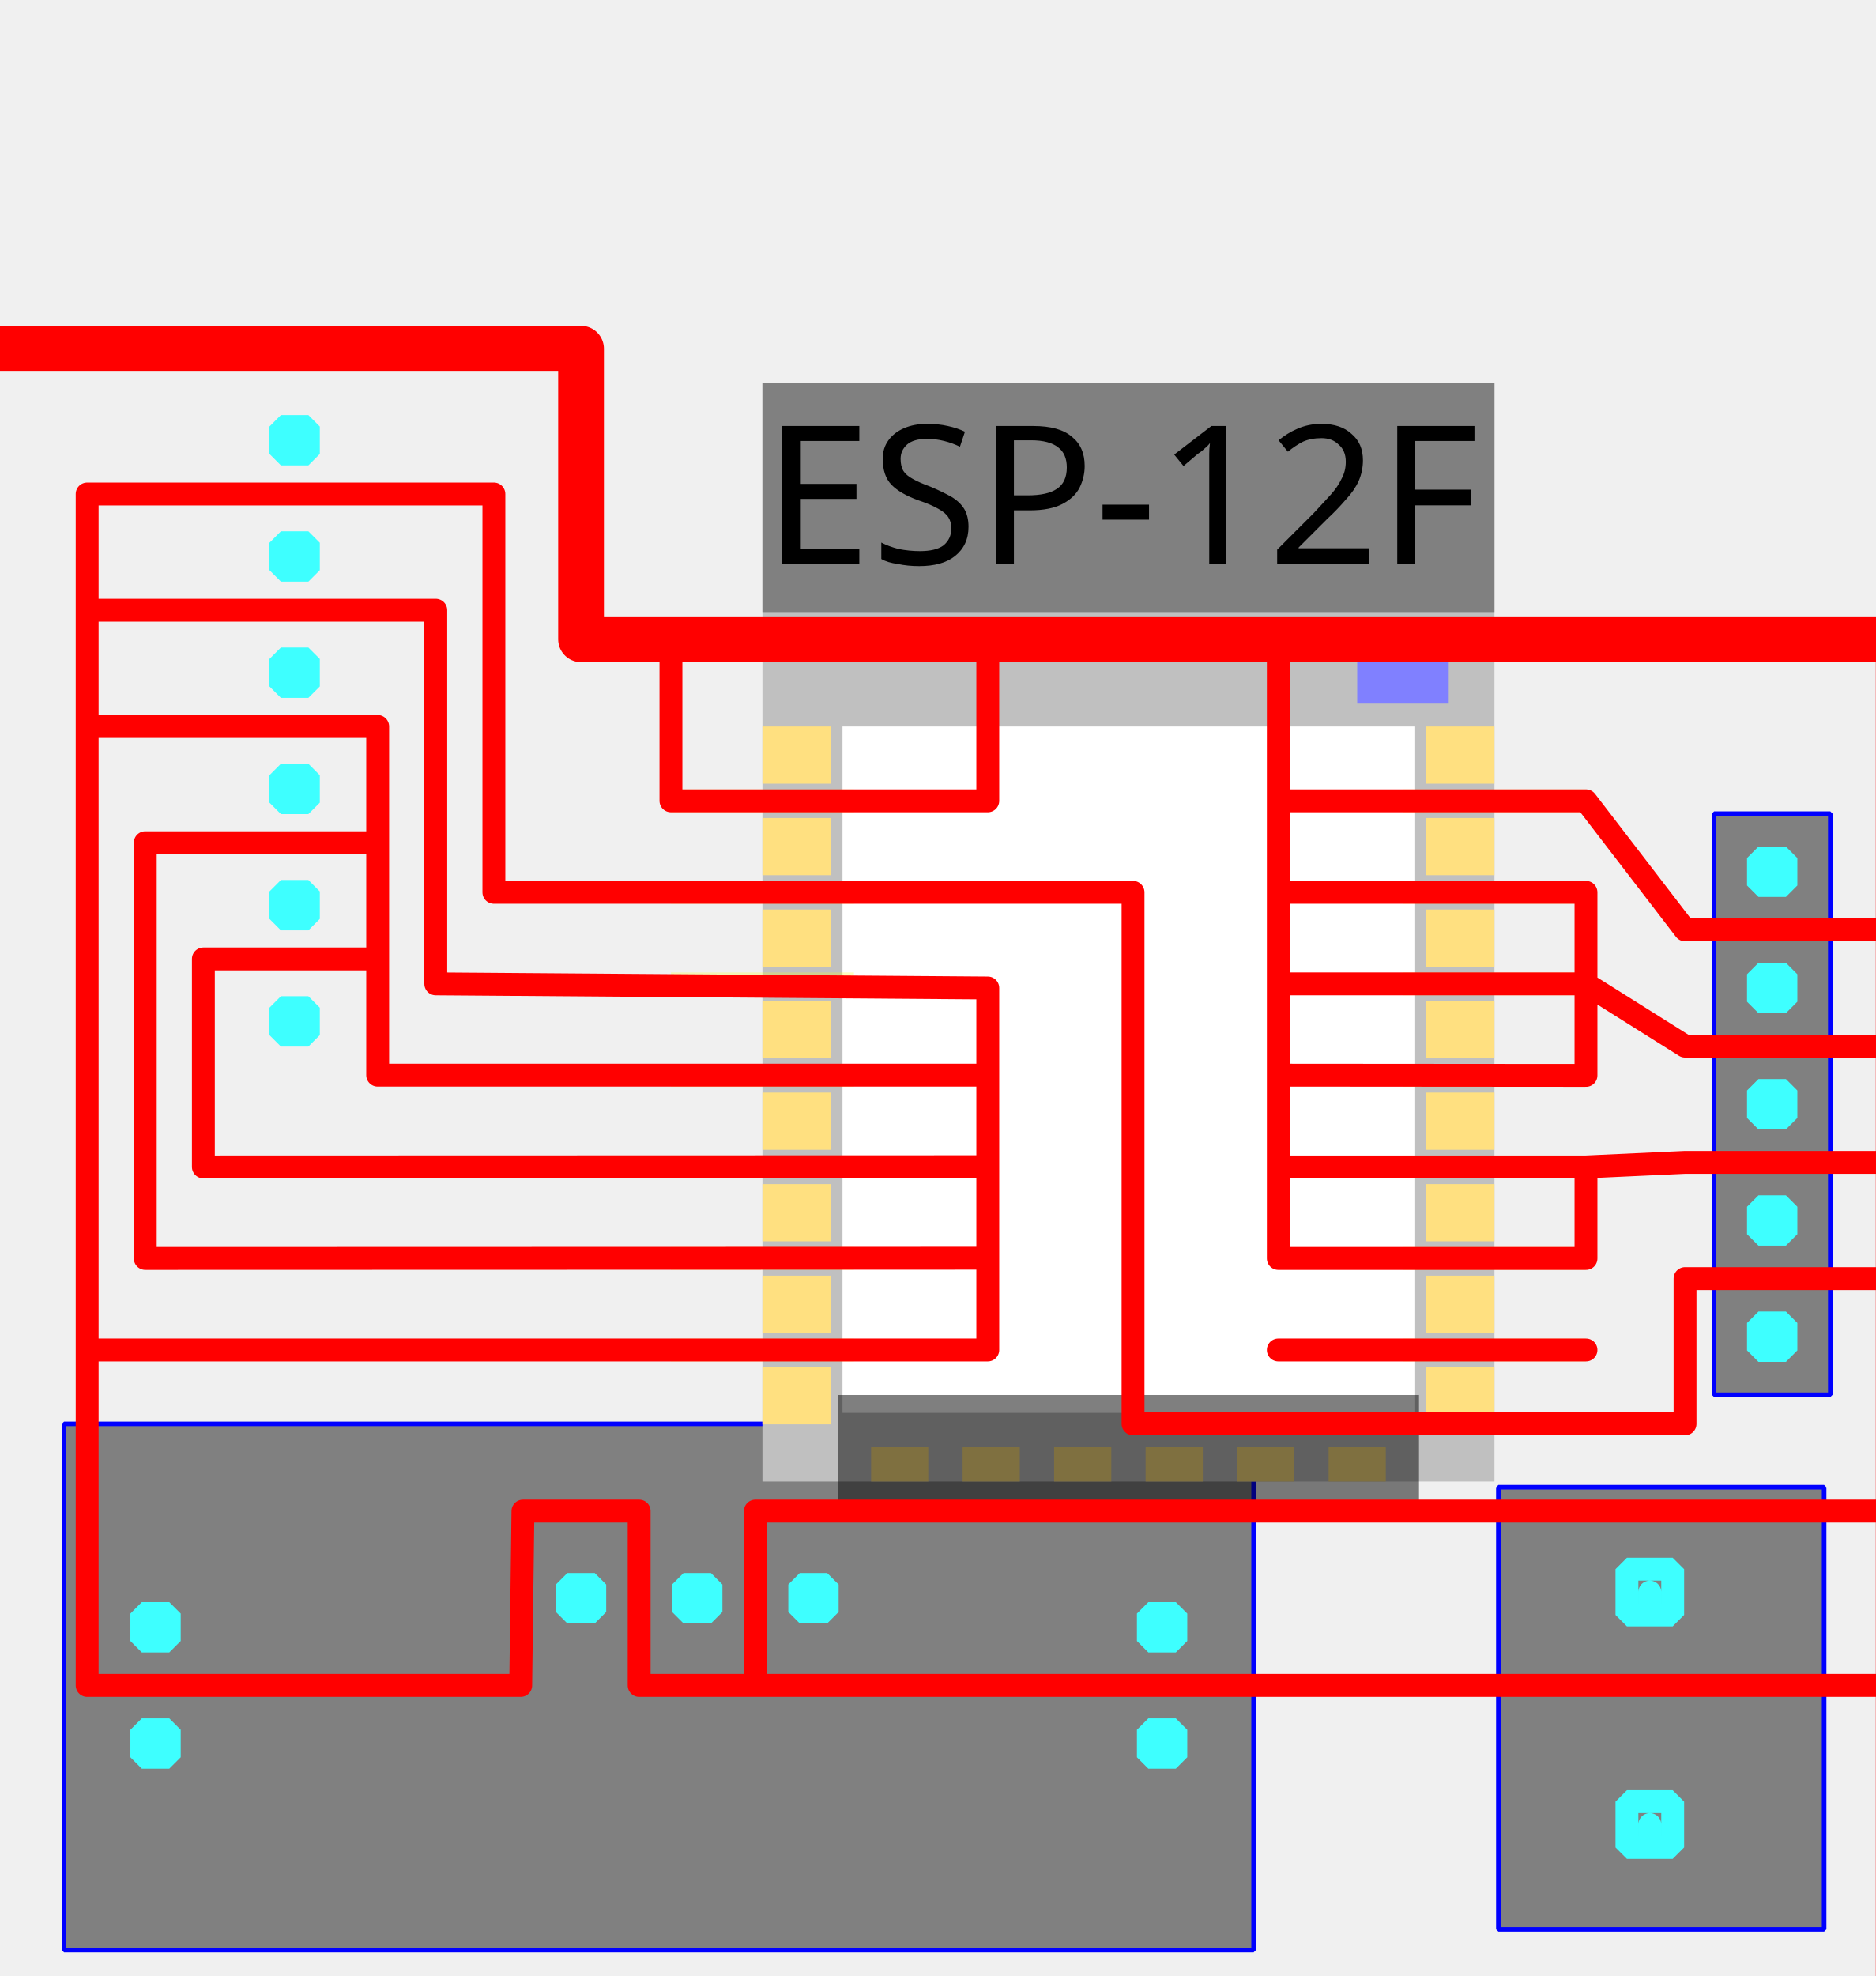
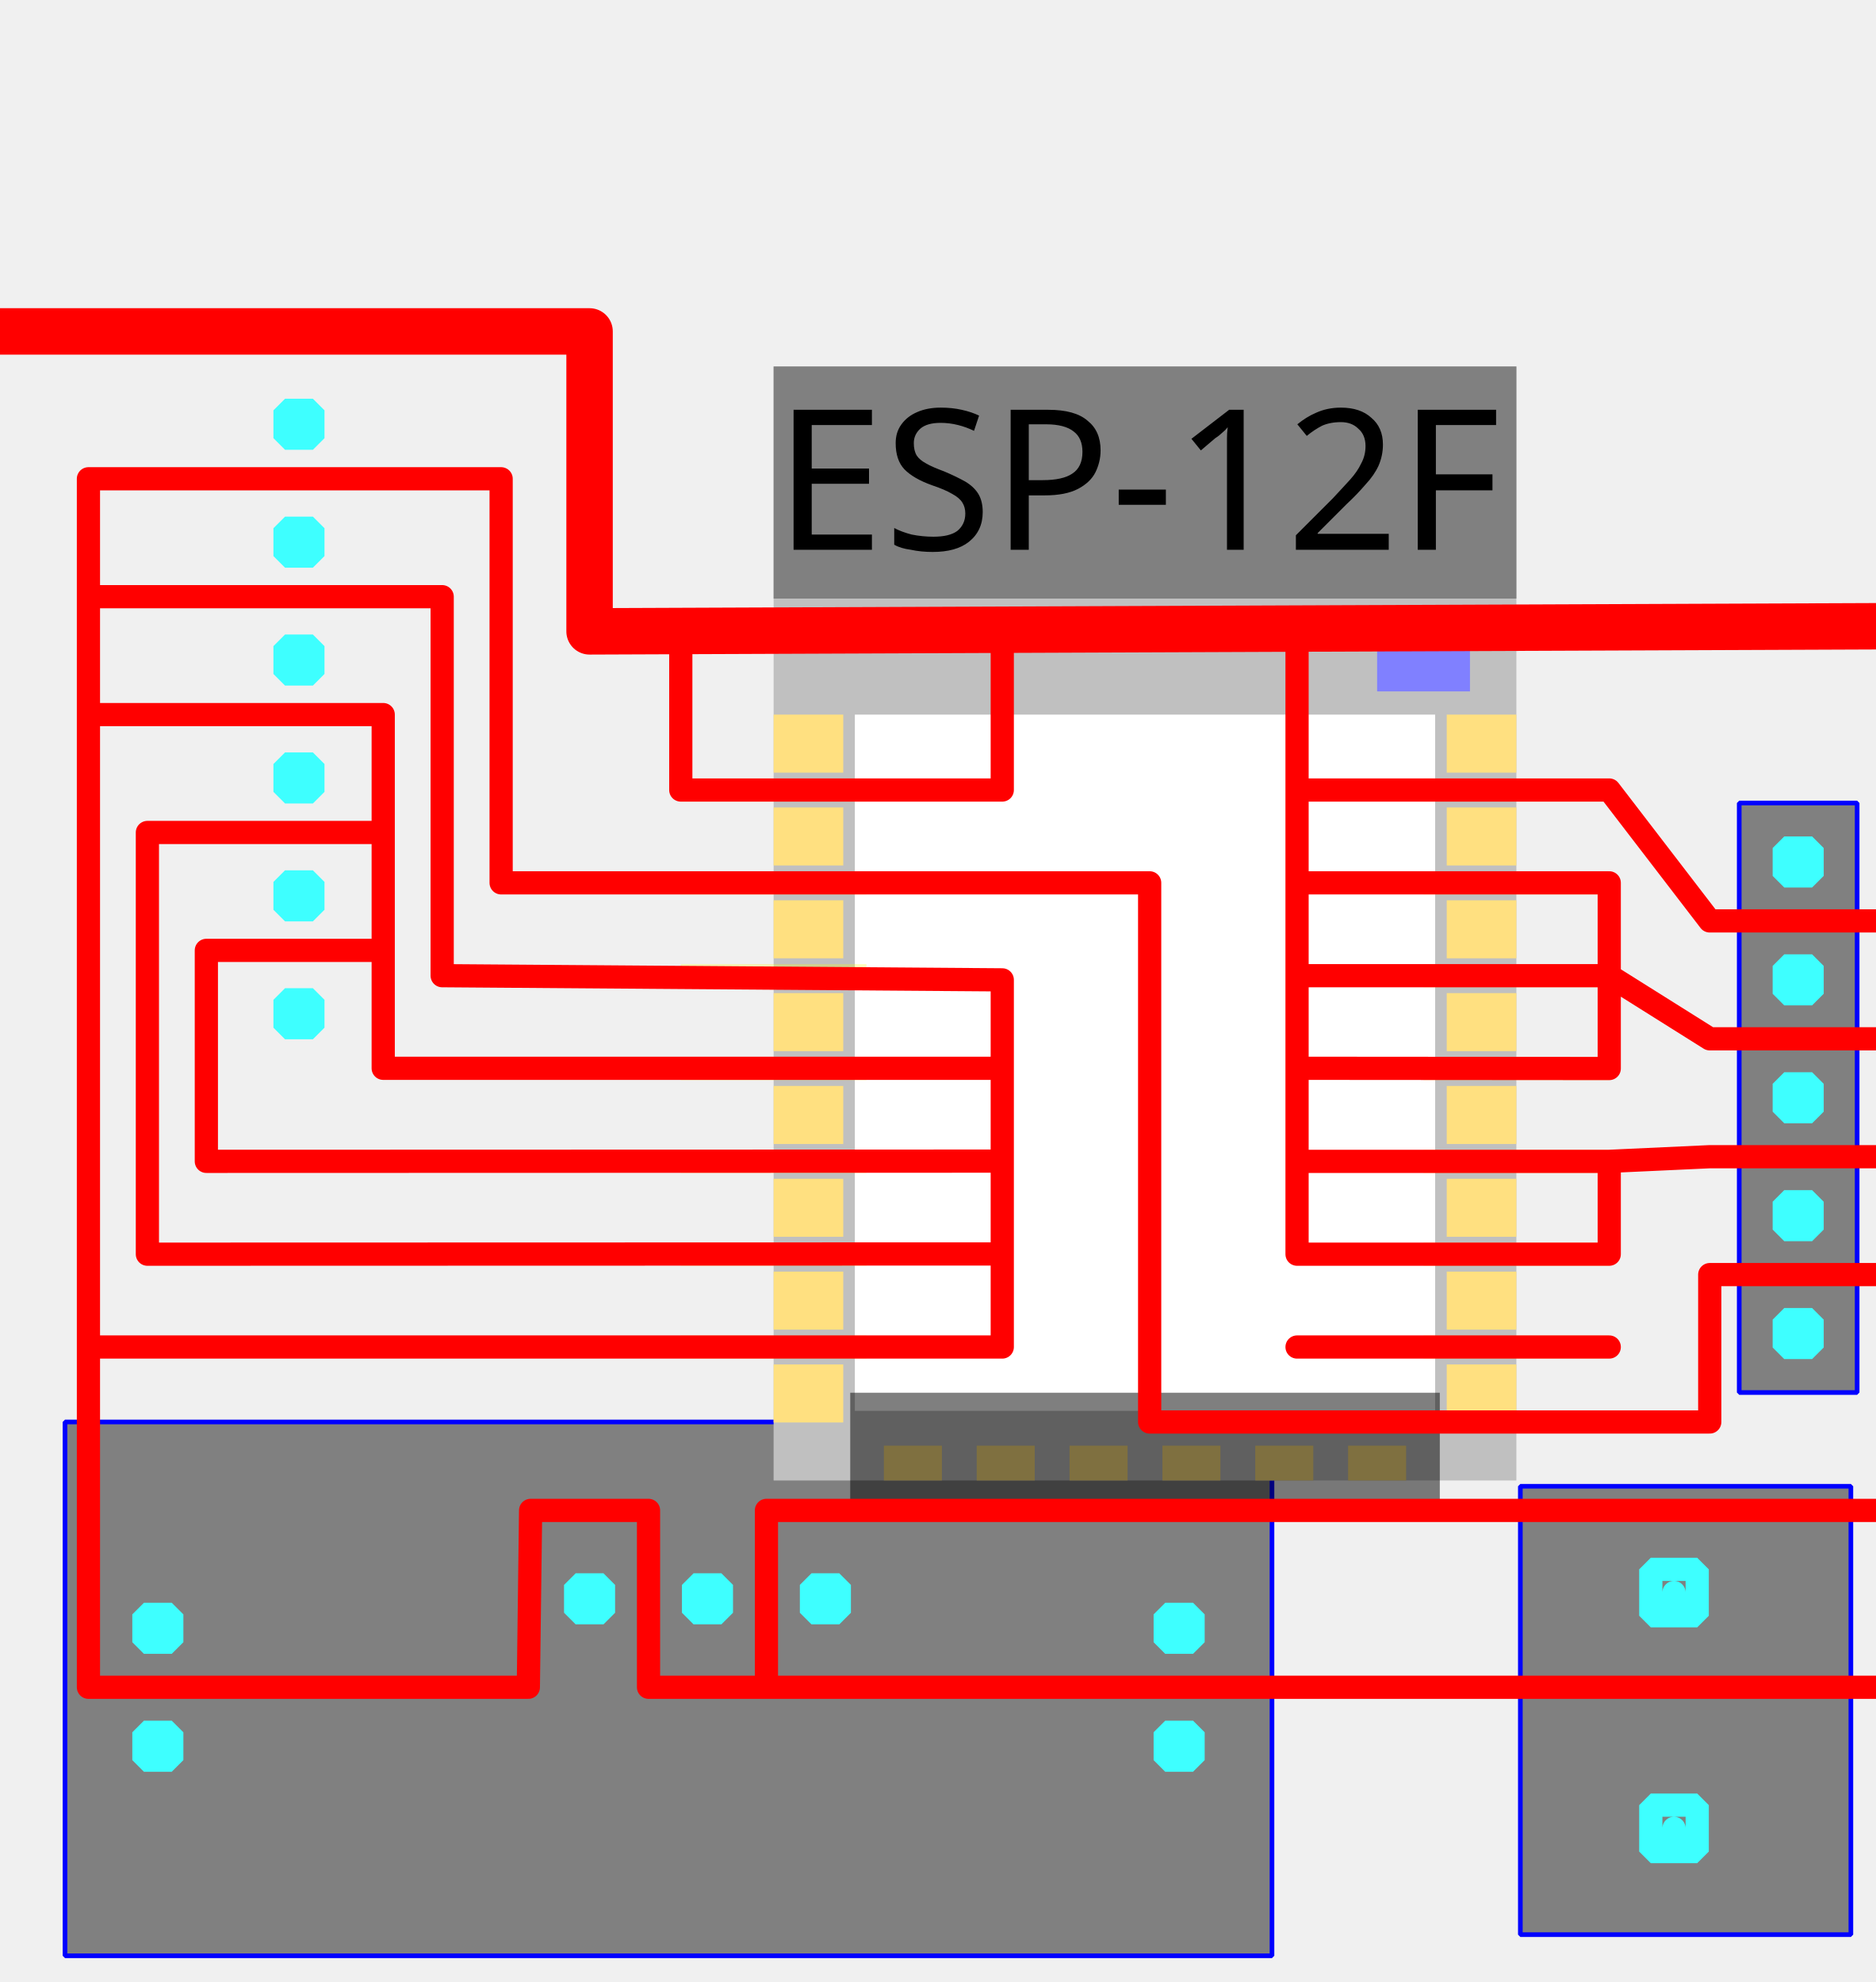
- <svg xmlns="http://www.w3.org/2000/svg" width="41mm" height="43.18mm" viewBox="0 0 41 43.18" version="1.1" id="svg926">
+ <svg xmlns="http://www.w3.org/2000/svg" width="40.4mm" height="42.7mm" viewBox="0 0 40.4 42.7" version="1.1" id="svg926">
  <defs id="defs920" />
-   <g id="layer6" style="display:inline" transform="translate(0,11.42999)">
+   <g id="layer6" style="display:inline" transform="translate(0,10.94999)">
    <rect style="display:inline;opacity:1;fill:#808080;fill-opacity:1;fill-rule:evenodd;stroke:#0000ff;stroke-width:0.1;stroke-linecap:round;stroke-linejoin:bevel;stroke-miterlimit:4;stroke-dasharray:none;stroke-dashoffset:0;stroke-opacity:1" id="rect1431" width="7.12" height="9.66" x="32.75" y="21.07" />
    <rect style="opacity:1;fill:#808080;fill-opacity:1;fill-rule:evenodd;stroke:#0000ff;stroke-width:0.1;stroke-linecap:round;stroke-linejoin:bevel;stroke-miterlimit:4;stroke-dasharray:none;stroke-dashoffset:0;stroke-opacity:1" id="rect1434" width="26" height="11.5" x="-27.4" y="-31.185" transform="scale(-1)" />
    <rect style="display:inline;opacity:1;fill:#808080;fill-opacity:1;fill-rule:evenodd;stroke:#0000ff;stroke-width:0.1;stroke-linecap:round;stroke-linejoin:bevel;stroke-miterlimit:4;stroke-dasharray:none;stroke-dashoffset:0;stroke-opacity:1" id="rect1436" width="2.54" height="12.7" x="37.465" y="6.35" />
    <g id="g951" transform="translate(0.73,8.989962)">
      <g id="layer1-93" transform="translate(-6.006411,-101.1035)">
        <rect style="opacity:1;fill:#c0c0c0;fill-opacity:1;fill-rule:evenodd;stroke:none;stroke-width:0.117;stroke-linecap:round;stroke-linejoin:round;stroke-miterlimit:4;stroke-dasharray:none;stroke-dashoffset:0;stroke-opacity:1" id="rect817" width="16" height="24" x="21.941" y="89.059" />
        <rect style="opacity:1;fill:#ffffff;fill-opacity:1;fill-rule:evenodd;stroke:none;stroke-width:0.102;stroke-linecap:round;stroke-linejoin:round;stroke-miterlimit:4;stroke-dasharray:none;stroke-dashoffset:0;stroke-opacity:1" id="rect819" width="12.5" height="15" x="23.691" y="96.559" />
        <rect style="opacity:1;fill:#808080;fill-opacity:1;fill-rule:evenodd;stroke:none;stroke-width:0.1;stroke-linecap:round;stroke-linejoin:round;stroke-miterlimit:4;stroke-dasharray:none;stroke-dashoffset:0;stroke-opacity:1" id="rect821" width="16" height="5" x="21.941" y="89.059" />
        <text xml:space="preserve" style="font-style:normal;font-variant:normal;font-weight:normal;font-stretch:normal;font-size:4.233px;line-height:125%;font-family:Raleway;-inkscape-font-specification:'Raleway, Normal';font-variant-ligatures:normal;font-variant-caps:normal;font-variant-numeric:normal;font-feature-settings:normal;text-align:start;letter-spacing:0px;word-spacing:0px;writing-mode:lr-tb;text-anchor:start;fill:#000000;fill-opacity:1;stroke:none;stroke-width:0.265px;stroke-linecap:butt;stroke-linejoin:miter;stroke-opacity:1" x="21.964" y="93.01" id="text825">
          <tspan id="tspan823" x="21.964" y="93.01" style="stroke-width:0.265px">ESP-12F</tspan>
        </text>
        <g id="g953" transform="translate(-2,-1.4530335e-6)">
          <rect transform="scale(1,-1)" y="-111.809" x="23.941" height="1.25" width="1.5" id="rect830" style="opacity:1;fill:#ffe080;fill-opacity:1;fill-rule:evenodd;stroke:none;stroke-width:0.062;stroke-linecap:round;stroke-linejoin:round;stroke-miterlimit:4;stroke-dasharray:none;stroke-dashoffset:0;stroke-opacity:1" />
          <rect style="opacity:1;fill:#ffe080;fill-opacity:1;fill-rule:evenodd;stroke:none;stroke-width:0.062;stroke-linecap:round;stroke-linejoin:round;stroke-miterlimit:4;stroke-dasharray:none;stroke-dashoffset:0;stroke-opacity:1" id="rect832" width="1.5" height="1.25" x="23.941" y="-109.809" transform="scale(1,-1)" />
          <rect style="opacity:1;fill:#ffe080;fill-opacity:1;fill-rule:evenodd;stroke:none;stroke-width:0.062;stroke-linecap:round;stroke-linejoin:round;stroke-miterlimit:4;stroke-dasharray:none;stroke-dashoffset:0;stroke-opacity:1" id="rect834" width="1.5" height="1.25" x="23.941" y="-107.809" transform="scale(1,-1)" />
          <rect transform="scale(1,-1)" y="-105.809" x="23.941" height="1.25" width="1.5" id="rect836" style="opacity:1;fill:#ffe080;fill-opacity:1;fill-rule:evenodd;stroke:none;stroke-width:0.062;stroke-linecap:round;stroke-linejoin:round;stroke-miterlimit:4;stroke-dasharray:none;stroke-dashoffset:0;stroke-opacity:1" />
          <rect style="opacity:1;fill:#ffe080;fill-opacity:1;fill-rule:evenodd;stroke:none;stroke-width:0.062;stroke-linecap:round;stroke-linejoin:round;stroke-miterlimit:4;stroke-dasharray:none;stroke-dashoffset:0;stroke-opacity:1" id="rect838" width="1.5" height="1.25" x="23.941" y="-103.809" transform="scale(1,-1)" />
          <rect transform="scale(1,-1)" y="-101.809" x="23.941" height="1.25" width="1.5" id="rect840" style="opacity:1;fill:#ffe080;fill-opacity:1;fill-rule:evenodd;stroke:none;stroke-width:0.062;stroke-linecap:round;stroke-linejoin:round;stroke-miterlimit:4;stroke-dasharray:none;stroke-dashoffset:0;stroke-opacity:1" />
          <rect transform="scale(1,-1)" y="-99.809" x="23.941" height="1.25" width="1.5" id="rect842" style="opacity:1;fill:#ffe080;fill-opacity:1;fill-rule:evenodd;stroke:none;stroke-width:0.062;stroke-linecap:round;stroke-linejoin:round;stroke-miterlimit:4;stroke-dasharray:none;stroke-dashoffset:0;stroke-opacity:1" />
          <rect style="opacity:1;fill:#ffe080;fill-opacity:1;fill-rule:evenodd;stroke:none;stroke-width:0.062;stroke-linecap:round;stroke-linejoin:round;stroke-miterlimit:4;stroke-dasharray:none;stroke-dashoffset:0;stroke-opacity:1" id="rect844" width="1.5" height="1.25" x="23.941" y="-97.809" transform="scale(1,-1)" />
        </g>
        <g id="g963" transform="translate(-2,-1.4530335e-6)">
          <rect style="opacity:1;fill:#ffe080;fill-opacity:1;fill-rule:evenodd;stroke:none;stroke-width:0.062;stroke-linecap:round;stroke-linejoin:round;stroke-miterlimit:4;stroke-dasharray:none;stroke-dashoffset:0;stroke-opacity:1" id="rect846" width="1.5" height="1.25" x="38.441" y="-111.809" transform="scale(1,-1)" />
          <rect transform="scale(1,-1)" y="-109.809" x="38.441" height="1.25" width="1.5" id="rect848" style="opacity:1;fill:#ffe080;fill-opacity:1;fill-rule:evenodd;stroke:none;stroke-width:0.062;stroke-linecap:round;stroke-linejoin:round;stroke-miterlimit:4;stroke-dasharray:none;stroke-dashoffset:0;stroke-opacity:1" />
          <rect transform="scale(1,-1)" y="-107.809" x="38.441" height="1.25" width="1.5" id="rect850" style="opacity:1;fill:#ffe080;fill-opacity:1;fill-rule:evenodd;stroke:none;stroke-width:0.062;stroke-linecap:round;stroke-linejoin:round;stroke-miterlimit:4;stroke-dasharray:none;stroke-dashoffset:0;stroke-opacity:1" />
          <rect style="opacity:1;fill:#ffe080;fill-opacity:1;fill-rule:evenodd;stroke:none;stroke-width:0.062;stroke-linecap:round;stroke-linejoin:round;stroke-miterlimit:4;stroke-dasharray:none;stroke-dashoffset:0;stroke-opacity:1" id="rect852" width="1.5" height="1.25" x="38.441" y="-105.809" transform="scale(1,-1)" />
          <rect transform="scale(1,-1)" y="-103.809" x="38.441" height="1.25" width="1.5" id="rect854" style="opacity:1;fill:#ffe080;fill-opacity:1;fill-rule:evenodd;stroke:none;stroke-width:0.062;stroke-linecap:round;stroke-linejoin:round;stroke-miterlimit:4;stroke-dasharray:none;stroke-dashoffset:0;stroke-opacity:1" />
          <rect style="opacity:1;fill:#ffe080;fill-opacity:1;fill-rule:evenodd;stroke:none;stroke-width:0.062;stroke-linecap:round;stroke-linejoin:round;stroke-miterlimit:4;stroke-dasharray:none;stroke-dashoffset:0;stroke-opacity:1" id="rect856" width="1.5" height="1.25" x="38.441" y="-101.809" transform="scale(1,-1)" />
          <rect style="opacity:1;fill:#ffe080;fill-opacity:1;fill-rule:evenodd;stroke:none;stroke-width:0.062;stroke-linecap:round;stroke-linejoin:round;stroke-miterlimit:4;stroke-dasharray:none;stroke-dashoffset:0;stroke-opacity:1" id="rect858" width="1.5" height="1.25" x="38.441" y="-99.809" transform="scale(1,-1)" />
          <rect transform="scale(1,-1)" y="-97.809" x="38.441" height="1.25" width="1.5" id="rect860" style="opacity:1;fill:#ffe080;fill-opacity:1;fill-rule:evenodd;stroke:none;stroke-width:0.062;stroke-linecap:round;stroke-linejoin:round;stroke-miterlimit:4;stroke-dasharray:none;stroke-dashoffset:0;stroke-opacity:1" />
        </g>
        <rect style="opacity:1;fill:#8080ff;fill-opacity:1;fill-rule:evenodd;stroke:none;stroke-width:0.1;stroke-linecap:round;stroke-linejoin:round;stroke-miterlimit:4;stroke-dasharray:none;stroke-dashoffset:0;stroke-opacity:1" id="rect862" width="2" height="1" x="34.941" y="95.059" />
        <g id="g997" transform="translate(-2,-1.4530335e-6)">
          <rect transform="scale(1,-1)" y="-113.059" x="26.316" height="0.75" width="1.25" id="rect869" style="opacity:1;fill:#ffe080;fill-opacity:1;fill-rule:evenodd;stroke:none;stroke-width:0.062;stroke-linecap:round;stroke-linejoin:round;stroke-miterlimit:4;stroke-dasharray:none;stroke-dashoffset:0;stroke-opacity:1" />
          <rect style="opacity:1;fill:#ffe080;fill-opacity:1;fill-rule:evenodd;stroke:none;stroke-width:0.062;stroke-linecap:round;stroke-linejoin:round;stroke-miterlimit:4;stroke-dasharray:none;stroke-dashoffset:0;stroke-opacity:1" id="rect871" width="1.25" height="0.75" x="28.316" y="-113.059" transform="scale(1,-1)" />
          <rect transform="scale(1,-1)" y="-113.059" x="30.316" height="0.75" width="1.25" id="rect873" style="opacity:1;fill:#ffe080;fill-opacity:1;fill-rule:evenodd;stroke:none;stroke-width:0.062;stroke-linecap:round;stroke-linejoin:round;stroke-miterlimit:4;stroke-dasharray:none;stroke-dashoffset:0;stroke-opacity:1" />
          <rect style="opacity:1;fill:#ffe080;fill-opacity:1;fill-rule:evenodd;stroke:none;stroke-width:0.062;stroke-linecap:round;stroke-linejoin:round;stroke-miterlimit:4;stroke-dasharray:none;stroke-dashoffset:0;stroke-opacity:1" id="rect875" width="1.25" height="0.75" x="32.316" y="-113.059" transform="scale(1,-1)" />
          <rect transform="scale(1,-1)" y="-113.059" x="34.316" height="0.75" width="1.25" id="rect877" style="opacity:1;fill:#ffe080;fill-opacity:1;fill-rule:evenodd;stroke:none;stroke-width:0.062;stroke-linecap:round;stroke-linejoin:round;stroke-miterlimit:4;stroke-dasharray:none;stroke-dashoffset:0;stroke-opacity:1" />
          <rect style="opacity:1;fill:#ffe080;fill-opacity:1;fill-rule:evenodd;stroke:none;stroke-width:0.062;stroke-linecap:round;stroke-linejoin:round;stroke-miterlimit:4;stroke-dasharray:none;stroke-dashoffset:0;stroke-opacity:1" id="rect879" width="1.25" height="0.75" x="36.316" y="-113.059" transform="scale(1,-1)" />
        </g>
        <g id="g1225">
          <path id="path871" d="m 19.941,98.184 h 2.75 1.25" style="opacity:1;fill:none;fill-opacity:1;fill-rule:evenodd;stroke:#ffff00;stroke-width:0.5;stroke-linecap:butt;stroke-linejoin:round;stroke-miterlimit:4;stroke-dasharray:none;stroke-dashoffset:0;stroke-opacity:0.251" />
          <path id="path873" d="m 19.941,100.184 h 2.75 1.25" style="opacity:1;fill:none;fill-opacity:1;fill-rule:evenodd;stroke:#ffff00;stroke-width:0.5;stroke-linecap:butt;stroke-linejoin:round;stroke-miterlimit:4;stroke-dasharray:none;stroke-dashoffset:0;stroke-opacity:0.251" />
          <path style="opacity:1;fill:none;fill-opacity:1;fill-rule:evenodd;stroke:#ffff00;stroke-width:0.5;stroke-linecap:butt;stroke-linejoin:round;stroke-miterlimit:4;stroke-dasharray:none;stroke-dashoffset:0;stroke-opacity:0.251" d="m 19.941,102.184 h 2.75 1.25" id="path875" />
          <path id="path877" d="m 19.941,104.184 h 2.75 1.25" style="opacity:1;fill:none;fill-opacity:1;fill-rule:evenodd;stroke:#ffff00;stroke-width:0.5;stroke-linecap:butt;stroke-linejoin:round;stroke-miterlimit:4;stroke-dasharray:none;stroke-dashoffset:0;stroke-opacity:0.251" />
          <path style="opacity:1;fill:none;fill-opacity:1;fill-rule:evenodd;stroke:#ffff00;stroke-width:0.5;stroke-linecap:butt;stroke-linejoin:round;stroke-miterlimit:4;stroke-dasharray:none;stroke-dashoffset:0;stroke-opacity:0.251" d="m 19.941,106.184 h 2.75 1.25" id="path879" />
          <path style="opacity:1;fill:none;fill-opacity:1;fill-rule:evenodd;stroke:#ffff00;stroke-width:0.5;stroke-linecap:butt;stroke-linejoin:round;stroke-miterlimit:4;stroke-dasharray:none;stroke-dashoffset:0;stroke-opacity:0.251" d="m 19.941,108.184 h 2.75 1.25" id="path881" />
          <path id="path883" d="m 19.941,110.184 h 2.75 1.25" style="opacity:1;fill:none;fill-opacity:1;fill-rule:evenodd;stroke:#ffff00;stroke-width:0.5;stroke-linecap:butt;stroke-linejoin:round;stroke-miterlimit:4;stroke-dasharray:none;stroke-dashoffset:0;stroke-opacity:0.251" />
          <path style="opacity:1;fill:none;fill-opacity:1;fill-rule:evenodd;stroke:#ffff00;stroke-width:0.5;stroke-linecap:butt;stroke-linejoin:round;stroke-miterlimit:4;stroke-dasharray:none;stroke-dashoffset:0;stroke-opacity:0.251" d="m 35.941,98.184 h 2.75 1.25" id="path904" />
          <path style="opacity:1;fill:none;fill-opacity:1;fill-rule:evenodd;stroke:#ffff00;stroke-width:0.5;stroke-linecap:butt;stroke-linejoin:round;stroke-miterlimit:4;stroke-dasharray:none;stroke-dashoffset:0;stroke-opacity:0.251" d="m 35.941,100.184 h 2.75 1.25" id="path906" />
          <path id="path908" d="m 35.941,102.184 h 2.75 1.25" style="opacity:1;fill:none;fill-opacity:1;fill-rule:evenodd;stroke:#ffff00;stroke-width:0.5;stroke-linecap:butt;stroke-linejoin:round;stroke-miterlimit:4;stroke-dasharray:none;stroke-dashoffset:0;stroke-opacity:0.251" />
          <path style="opacity:1;fill:none;fill-opacity:1;fill-rule:evenodd;stroke:#ffff00;stroke-width:0.5;stroke-linecap:butt;stroke-linejoin:round;stroke-miterlimit:4;stroke-dasharray:none;stroke-dashoffset:0;stroke-opacity:0.251" d="m 35.941,104.184 h 2.75 1.25" id="path910" />
          <path id="path912" d="m 35.941,106.184 h 2.75 1.25" style="opacity:1;fill:none;fill-opacity:1;fill-rule:evenodd;stroke:#ffff00;stroke-width:0.5;stroke-linecap:butt;stroke-linejoin:round;stroke-miterlimit:4;stroke-dasharray:none;stroke-dashoffset:0;stroke-opacity:0.251" />
          <path id="path914" d="m 35.941,108.184 h 2.75 1.25" style="opacity:1;fill:none;fill-opacity:1;fill-rule:evenodd;stroke:#ffff00;stroke-width:0.5;stroke-linecap:butt;stroke-linejoin:round;stroke-miterlimit:4;stroke-dasharray:none;stroke-dashoffset:0;stroke-opacity:0.251" />
          <path style="opacity:1;fill:none;fill-opacity:1;fill-rule:evenodd;stroke:#ffff00;stroke-width:0.5;stroke-linecap:butt;stroke-linejoin:round;stroke-miterlimit:4;stroke-dasharray:none;stroke-dashoffset:0;stroke-opacity:0.251" d="m 35.941,110.184 h 2.75 1.25" id="path916" />
        </g>
      </g>
      <rect y="10.065" x="17.585" height="2.54" width="12.7" id="rect917" style="opacity:1;fill:#000000;fill-opacity:0.502;fill-rule:evenodd;stroke:none;stroke-width:0.5;stroke-linecap:round;stroke-linejoin:bevel;stroke-miterlimit:4;stroke-dasharray:none;stroke-dashoffset:0;stroke-opacity:1" />
    </g>
  </g>
-   <g id="layer3" style="display:inline" transform="translate(0,11.42999)">
-     <path id="rect1008" style="opacity:1;fill:none;fill-opacity:1;fill-rule:evenodd;stroke:#ff0000;stroke-width:1;stroke-linecap:round;stroke-linejoin:round;stroke-miterlimit:4;stroke-dasharray:none;stroke-dashoffset:0;stroke-opacity:1" d="m 12.7,2.54 v -6.35 l -13.2,-10e-8 V 32.25 h 42 V 2.54 Z" />
+   <g id="layer3" style="display:inline" transform="translate(0,10.94999)">
+     <path id="rect1008" style="opacity:1;fill:none;fill-opacity:1;fill-rule:evenodd;stroke:#ff0000;stroke-width:1;stroke-linecap:round;stroke-linejoin:round;stroke-miterlimit:4;stroke-dasharray:none;stroke-dashoffset:0;stroke-opacity:1" d="m 12.7,2.652 0,-6.462 -13.2,-10e-8 V 32.256 H 40.952 V 2.54 Z" />
  </g>
-   <g id="layer7" style="display:inline" transform="translate(0,11.42999)">
+   <g id="layer7" style="display:inline" transform="translate(0,10.94999)">
    <path id="path1108" style="opacity:1;fill:none;fill-opacity:1;fill-rule:evenodd;stroke:#ff0000;stroke-width:0.5;stroke-linecap:round;stroke-linejoin:round;stroke-miterlimit:4;stroke-dasharray:none;stroke-dashoffset:0;stroke-opacity:1" d="M 1.905,18.07 V -0.635 l 8.89,1.28e-6 V 8.07 H 24.765 V 19.685 h 12.065 v -3.175 h 4.445 M 8.255,9.525 4.445,9.525 v 4.545 l 17.145,-0.005 M 8.255,6.985 3.175,6.985 v 9.085 l 18.415,-0.005 M 1.905,4.445 l 6.35,1.1e-6 v 7.62 l 13.335,-1e-6 M 1.905,1.905 l 7.62,1.1e-6 v 8.165 l 12.065,0.09 v 7.91 H 1.905 v 7.33 l 9.476,-10e-7 0.049,-3.81 h 2.54 l 2e-6,3.81 2.54,2e-6 M 14.665,2.54 v 3.53 h 6.925 V 2.54 m 6.35,15.53 h 6.725 m -6.725,-4 v 2 h 6.725 v -2 m -6.725,-2.005 v 2.005 h 6.725 l 2.165,-0.1 4.445,2e-6 m -13.335,-3.9 v 1.995 l 6.725,0.005 v -2 m 0,0 2.165,1.36 H 41.275 M 27.94,2.54 v 3.53 h 6.725 l 2.165,2.82 H 41.275 m 1e-6,12.7 h -24.765 v 3.81 h 24.765 m -13.335,-19.33 v 4 h 6.725 V 8.07 h -6.725" />
  </g>
-   <g id="layer4" style="display:inline" transform="translate(0,11.42999)">
+   <g id="layer4" style="display:inline" transform="translate(0,10.94999)">
    <g id="g940" transform="translate(3.405002,-9.134995)" />
    <g id="g1229" transform="rotate(-90,54.9975,16.6225)">
      <path id="path982" d="m 48.26,-2.315 h -0.5 v 0.5 h 1 v -1 h -1 v 0.5" style="opacity:1;fill:none;fill-opacity:0.434;fill-rule:evenodd;stroke:#3effff;stroke-width:0.5;stroke-linecap:round;stroke-linejoin:bevel;stroke-miterlimit:4;stroke-dasharray:none;stroke-dashoffset:0;stroke-opacity:1" />
      <path style="opacity:1;fill:none;fill-opacity:0.434;fill-rule:evenodd;stroke:#3effff;stroke-width:0.5;stroke-linecap:round;stroke-linejoin:bevel;stroke-miterlimit:4;stroke-dasharray:none;stroke-dashoffset:0;stroke-opacity:1" d="m 43.18,-2.315 h -0.5 v 0.5 H 43.68 v -1 h -1 v 0.5" id="path984" />
    </g>
    <g id="g959" transform="matrix(0,1,1,0,-23.26,-6.939989)">
      <path style="opacity:1;fill:none;fill-opacity:0.434;fill-rule:evenodd;stroke:#3effff;stroke-width:0.5;stroke-linecap:round;stroke-linejoin:bevel;stroke-miterlimit:4;stroke-dasharray:none;stroke-dashoffset:0;stroke-opacity:1" d="M 5.13,29.7 H 4.83 v 0.3 h 0.6 v -0.6 h -0.6 v 0.3" id="path880" />
      <path id="path882" d="M 7.67,29.7 H 7.37 v 0.3 h 0.6 v -0.6 h -0.6 v 0.3" style="opacity:1;fill:none;fill-opacity:0.434;fill-rule:evenodd;stroke:#3effff;stroke-width:0.5;stroke-linecap:round;stroke-linejoin:bevel;stroke-miterlimit:4;stroke-dasharray:none;stroke-dashoffset:0;stroke-opacity:1" />
      <path id="path884" d="M 10.21,29.7 H 9.91 v 0.3 h 0.6 v -0.6 H 9.91 v 0.3" style="opacity:1;fill:none;fill-opacity:0.434;fill-rule:evenodd;stroke:#3effff;stroke-width:0.5;stroke-linecap:round;stroke-linejoin:bevel;stroke-miterlimit:4;stroke-dasharray:none;stroke-dashoffset:0;stroke-opacity:1" />
      <path style="opacity:1;fill:none;fill-opacity:0.434;fill-rule:evenodd;stroke:#3effff;stroke-width:0.5;stroke-linecap:round;stroke-linejoin:bevel;stroke-miterlimit:4;stroke-dasharray:none;stroke-dashoffset:0;stroke-opacity:1" d="m 12.75,29.7 h -0.3 v 0.3 h 0.6 v -0.6 h -0.6 v 0.3" id="path886" />
      <path id="path888" d="m 15.29,29.7 h -0.3 v 0.3 h 0.6 v -0.6 h -0.6 v 0.3" style="opacity:1;fill:none;fill-opacity:0.434;fill-rule:evenodd;stroke:#3effff;stroke-width:0.5;stroke-linecap:round;stroke-linejoin:bevel;stroke-miterlimit:4;stroke-dasharray:none;stroke-dashoffset:0;stroke-opacity:1" />
      <path style="opacity:1;fill:none;fill-opacity:0.434;fill-rule:evenodd;stroke:#3effff;stroke-width:0.5;stroke-linecap:round;stroke-linejoin:bevel;stroke-miterlimit:4;stroke-dasharray:none;stroke-dashoffset:0;stroke-opacity:1" d="m 17.83,29.7 h -0.3 v 0.3 h 0.6 v -0.6 h -0.6 v 0.3" id="path890" />
    </g>
    <g id="g942" transform="rotate(-90,32.22,-10.965)">
      <path style="opacity:1;fill:none;fill-opacity:0.434;fill-rule:evenodd;stroke:#3effff;stroke-width:0.5;stroke-linecap:round;stroke-linejoin:bevel;stroke-miterlimit:4;stroke-dasharray:none;stroke-dashoffset:0;stroke-opacity:1" d="M 6.015,-4.45 H 5.715 v 0.3 h 0.6 v -0.6 h -0.6 v 0.3" id="path930" />
      <path id="path932" d="M 8.555,-4.45 H 8.255 v 0.3 h 0.6 v -0.6 h -0.6 v 0.3" style="opacity:1;fill:none;fill-opacity:0.434;fill-rule:evenodd;stroke:#3effff;stroke-width:0.5;stroke-linecap:round;stroke-linejoin:bevel;stroke-miterlimit:4;stroke-dasharray:none;stroke-dashoffset:0;stroke-opacity:1" />
      <path id="path934" d="m 11.095,-4.45 h -0.3 v 0.3 h 0.6 v -0.6 h -0.6 v 0.3" style="opacity:1;fill:none;fill-opacity:0.434;fill-rule:evenodd;stroke:#3effff;stroke-width:0.5;stroke-linecap:round;stroke-linejoin:bevel;stroke-miterlimit:4;stroke-dasharray:none;stroke-dashoffset:0;stroke-opacity:1" />
      <path style="opacity:1;fill:none;fill-opacity:0.434;fill-rule:evenodd;stroke:#3effff;stroke-width:0.5;stroke-linecap:round;stroke-linejoin:bevel;stroke-miterlimit:4;stroke-dasharray:none;stroke-dashoffset:0;stroke-opacity:1" d="M 13.635,-4.45 H 13.335 v 0.3 h 0.6 v -0.6 H 13.335 v 0.3" id="path936" />
      <path id="path901" d="M 3.475,-4.45 H 3.175 v 0.3 h 0.6 v -0.6 h -0.6 v 0.3" style="opacity:1;fill:none;fill-opacity:0.434;fill-rule:evenodd;stroke:#3effff;stroke-width:0.5;stroke-linecap:round;stroke-linejoin:bevel;stroke-miterlimit:4;stroke-dasharray:none;stroke-dashoffset:0;stroke-opacity:1" />
    </g>
    <g id="g993" transform="translate(-1.68,-4.0474443e-6)">
      <g transform="rotate(-90,18.74001,38.46001)" id="g964">
        <path style="opacity:1;fill:none;fill-opacity:0.434;fill-rule:evenodd;stroke:#3effff;stroke-width:0.5;stroke-linecap:round;stroke-linejoin:bevel;stroke-miterlimit:4;stroke-dasharray:none;stroke-dashoffset:0;stroke-opacity:1" d="m 30.53,24.8 h -0.3 v 0.3 h 0.6 v -0.6 h -0.6 v 0.3" id="path947" />
        <path id="path949" d="m 33.07,24.8 h -0.3 v 0.3 h 0.6 v -0.6 h -0.6 v 0.3" style="opacity:1;fill:none;fill-opacity:0.434;fill-rule:evenodd;stroke:#3effff;stroke-width:0.5;stroke-linecap:round;stroke-linejoin:bevel;stroke-miterlimit:4;stroke-dasharray:none;stroke-dashoffset:0;stroke-opacity:1" />
      </g>
      <g id="g985" transform="rotate(-90,29.74001,27.46001)">
        <path id="path980" d="m 30.53,24.8 h -0.3 v 0.3 h 0.6 v -0.6 h -0.6 v 0.3" style="opacity:1;fill:none;fill-opacity:0.434;fill-rule:evenodd;stroke:#3effff;stroke-width:0.5;stroke-linecap:round;stroke-linejoin:bevel;stroke-miterlimit:4;stroke-dasharray:none;stroke-dashoffset:0;stroke-opacity:1" />
        <path style="opacity:1;fill:none;fill-opacity:0.434;fill-rule:evenodd;stroke:#3effff;stroke-width:0.5;stroke-linecap:round;stroke-linejoin:bevel;stroke-miterlimit:4;stroke-dasharray:none;stroke-dashoffset:0;stroke-opacity:1" d="m 33.07,24.8 h -0.3 v 0.3 h 0.6 v -0.6 h -0.6 v 0.3" id="path983" />
      </g>
    </g>
    <g transform="rotate(-90,19.49999,30.96503)" id="g913">
      <path id="path907" d="m 26.97,26.705 v 0.3 h 0.3 V 26.405 h -0.6 v 0.6 h 0.3" style="opacity:1;fill:none;fill-opacity:0.434;fill-rule:evenodd;stroke:#3effff;stroke-width:0.5;stroke-linecap:round;stroke-linejoin:bevel;stroke-miterlimit:4;stroke-dasharray:none;stroke-dashoffset:0;stroke-opacity:1" />
      <path style="opacity:1;fill:none;fill-opacity:0.434;fill-rule:evenodd;stroke:#3effff;stroke-width:0.5;stroke-linecap:round;stroke-linejoin:bevel;stroke-miterlimit:4;stroke-dasharray:none;stroke-dashoffset:0;stroke-opacity:1" d="m 26.97,24.165 v 0.3 h 0.3 V 23.865 h -0.6 v 0.6 h 0.3" id="path909" />
      <path style="opacity:1;fill:none;fill-opacity:0.434;fill-rule:evenodd;stroke:#3effff;stroke-width:0.5;stroke-linecap:round;stroke-linejoin:bevel;stroke-miterlimit:4;stroke-dasharray:none;stroke-dashoffset:0;stroke-opacity:1" d="m 26.97,29.245 v 0.3 h 0.3 v -0.6 h -0.6 v 0.6 h 0.3" id="path917" />
    </g>
  </g>
</svg>
